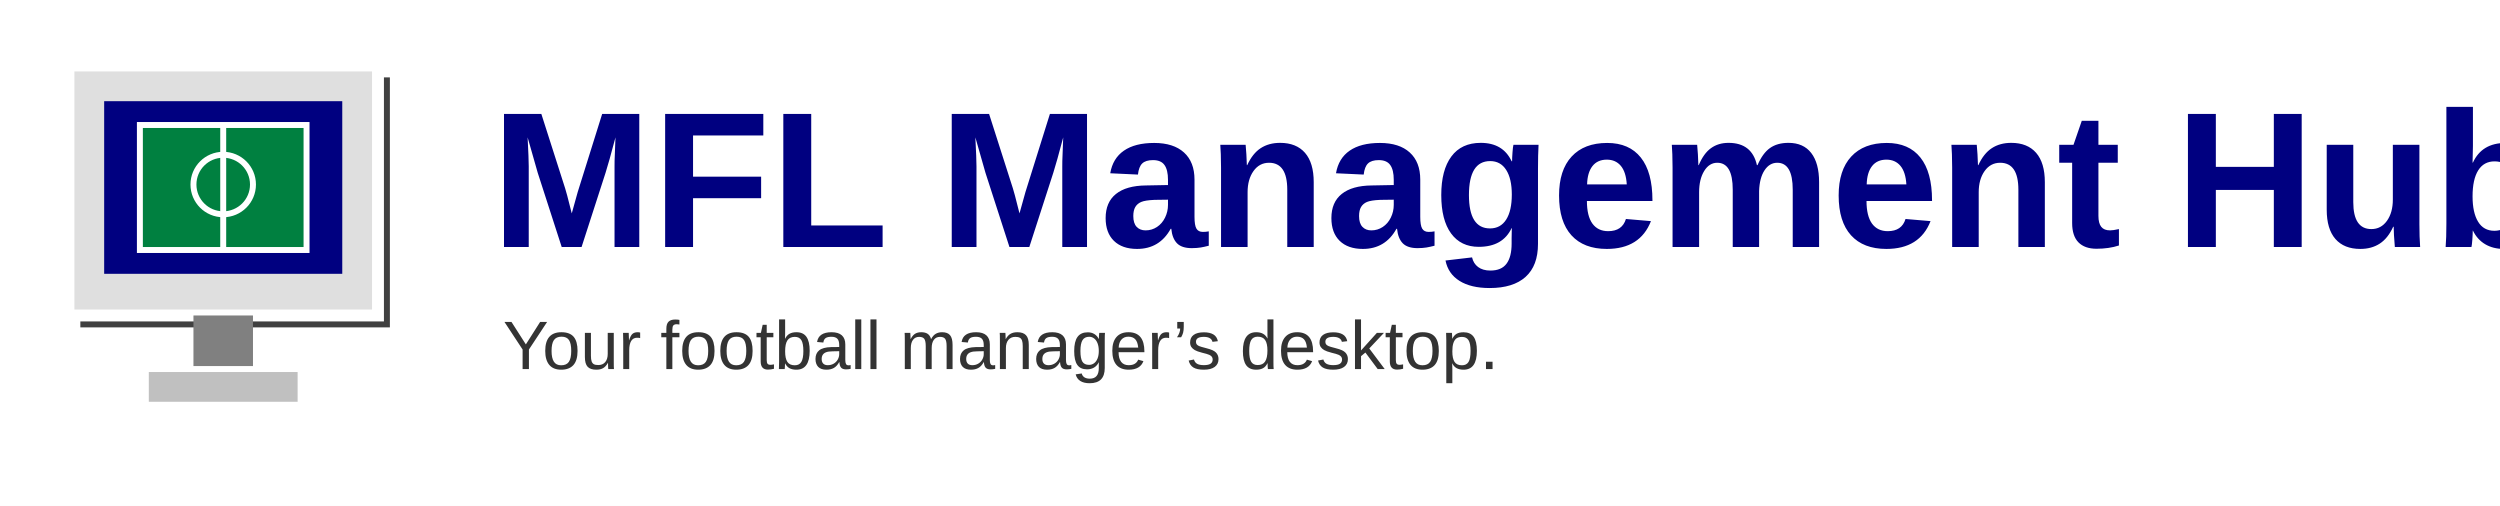
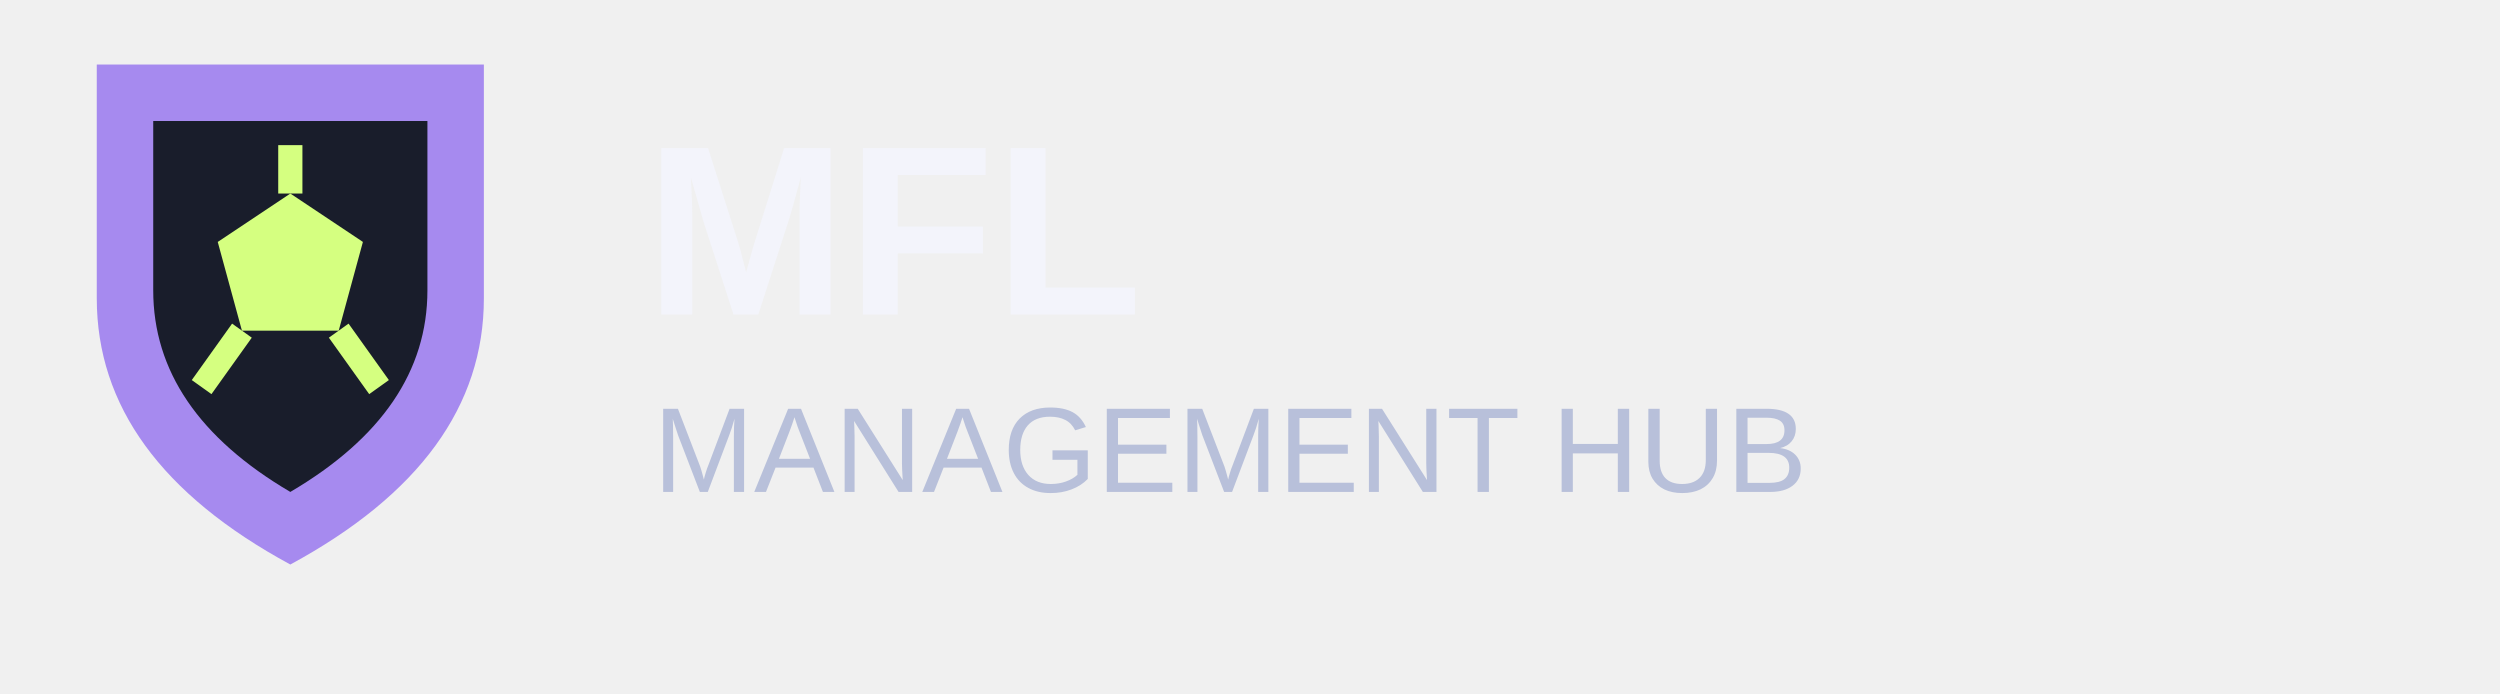
- <svg xmlns="http://www.w3.org/2000/svg" viewBox="0 0 840 170" role="img" aria-label="MFL Management Hub">
-   <rect width="840" height="170" fill="white" />
-   <g font-family="Tahoma,Arial,sans-serif">
-     <g transform="translate(15 18) scale(2)">
-       <path fill="#404040" d="M6 4h52v42H6z" />
-       <path fill="#dfdfdf" stroke="#fff" stroke-width="2" d="M4 2h52v42H4z" />
-       <path fill="#000080" d="M10 8h40v29H10z" />
-       <path fill="#008040" stroke="white" d="M16 12h28v21H16z" />
-       <path stroke="white" d="M30 12v21" />
-       <circle cx="30" cy="22" r="5" fill="none" stroke="white" />
-       <path fill="#808080" d="M25 44h10v9H25z" />
-       <path fill="#c0c0c0" stroke="#fff" d="M17 53h26v6H17z" />
-     </g>
-     <text x="165" y="83" font-size="65" font-weight="bold" fill="#000080">MFL Management Hub</text>
-     <text x="169" y="124" font-size="23" fill="#333">Your football manager’s desktop.</text>
-   </g>
+ <svg xmlns="http://www.w3.org/2000/svg" viewBox="0 0 310 86">
+   <path d="M12 8H60V37Q60 57 36 70Q12 57 12 37Z" fill="#a68aef" />
+   <path d="M19 15H53V36Q53 51 36 61Q19 51 19 36Z" fill="#191d2b" />
+   <path d="M36 24L45 30L42 41H30L27 30Z" fill="#d5ff80" />
+   <path d="M30 41L25 48M42 41L47 48M36 24V18" stroke="#d5ff80" stroke-width="3" />
+   <text x="80" y="39" font-family="Arial,sans-serif" font-size="30" font-weight="700" fill="#f3f4fb">MFL</text>
+   <text x="81" y="61" font-family="Arial,sans-serif" font-size="15" fill="#b8c0da">MANAGEMENT HUB</text>
</svg>
